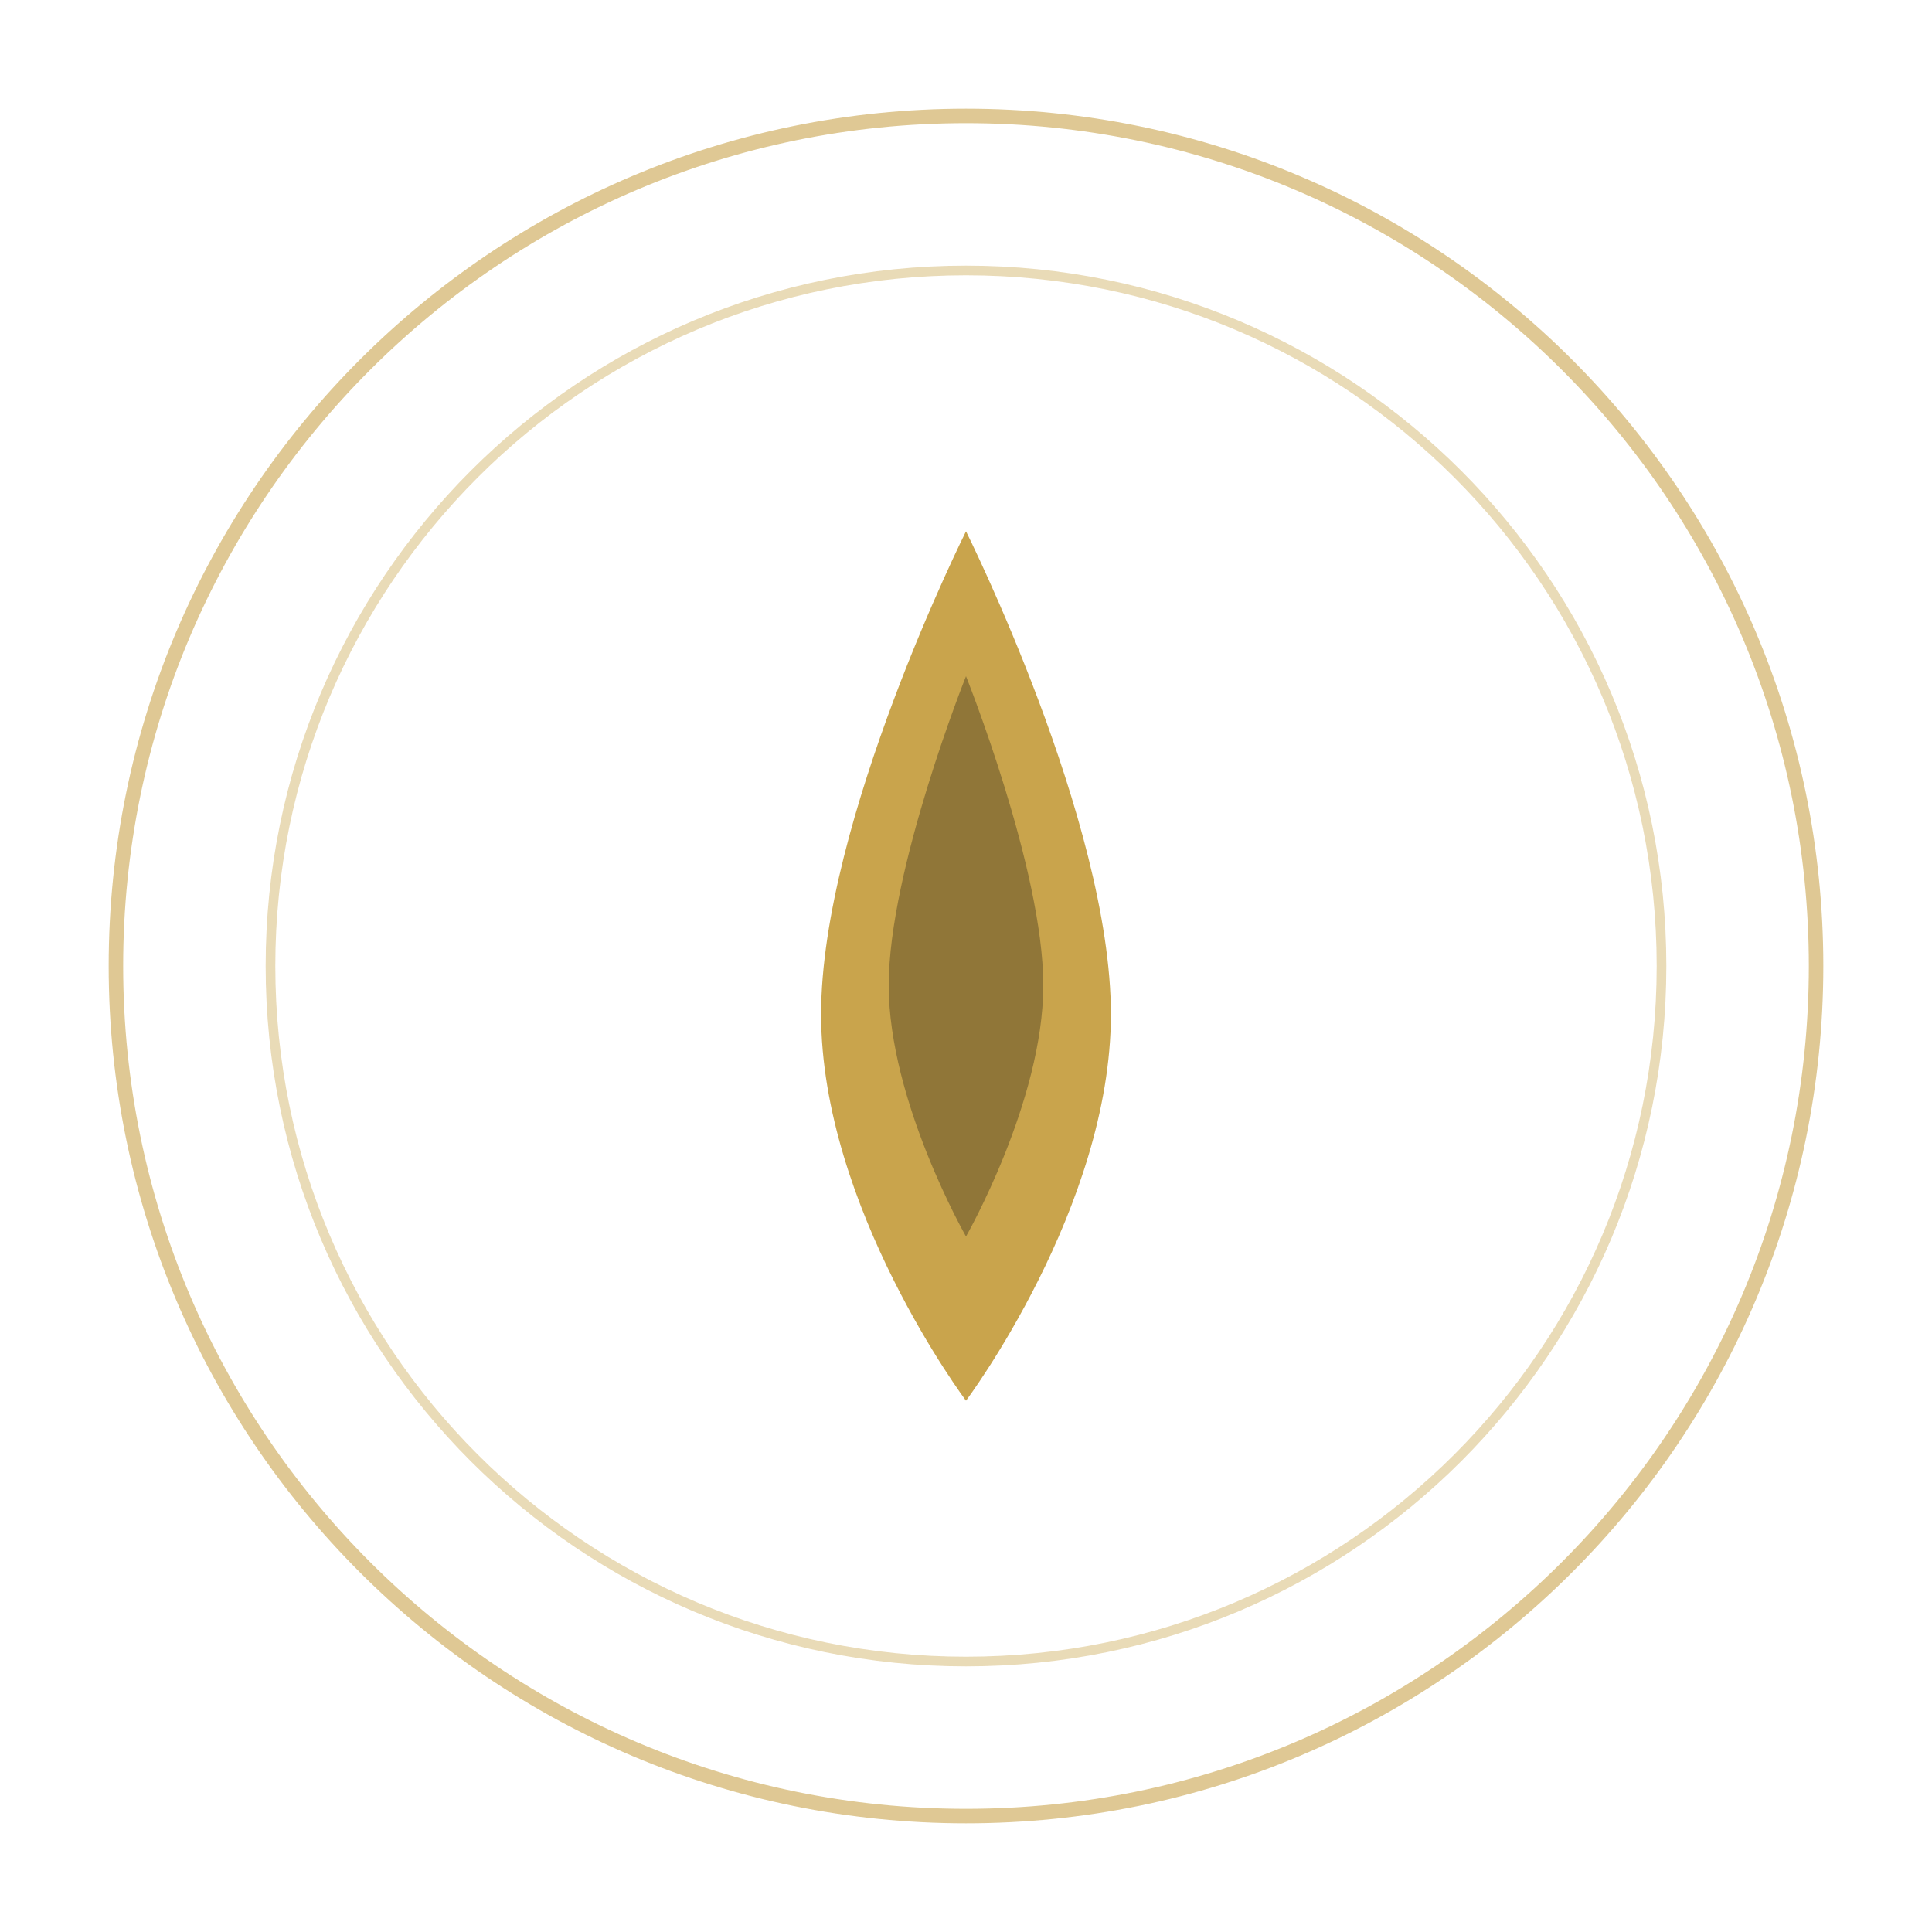
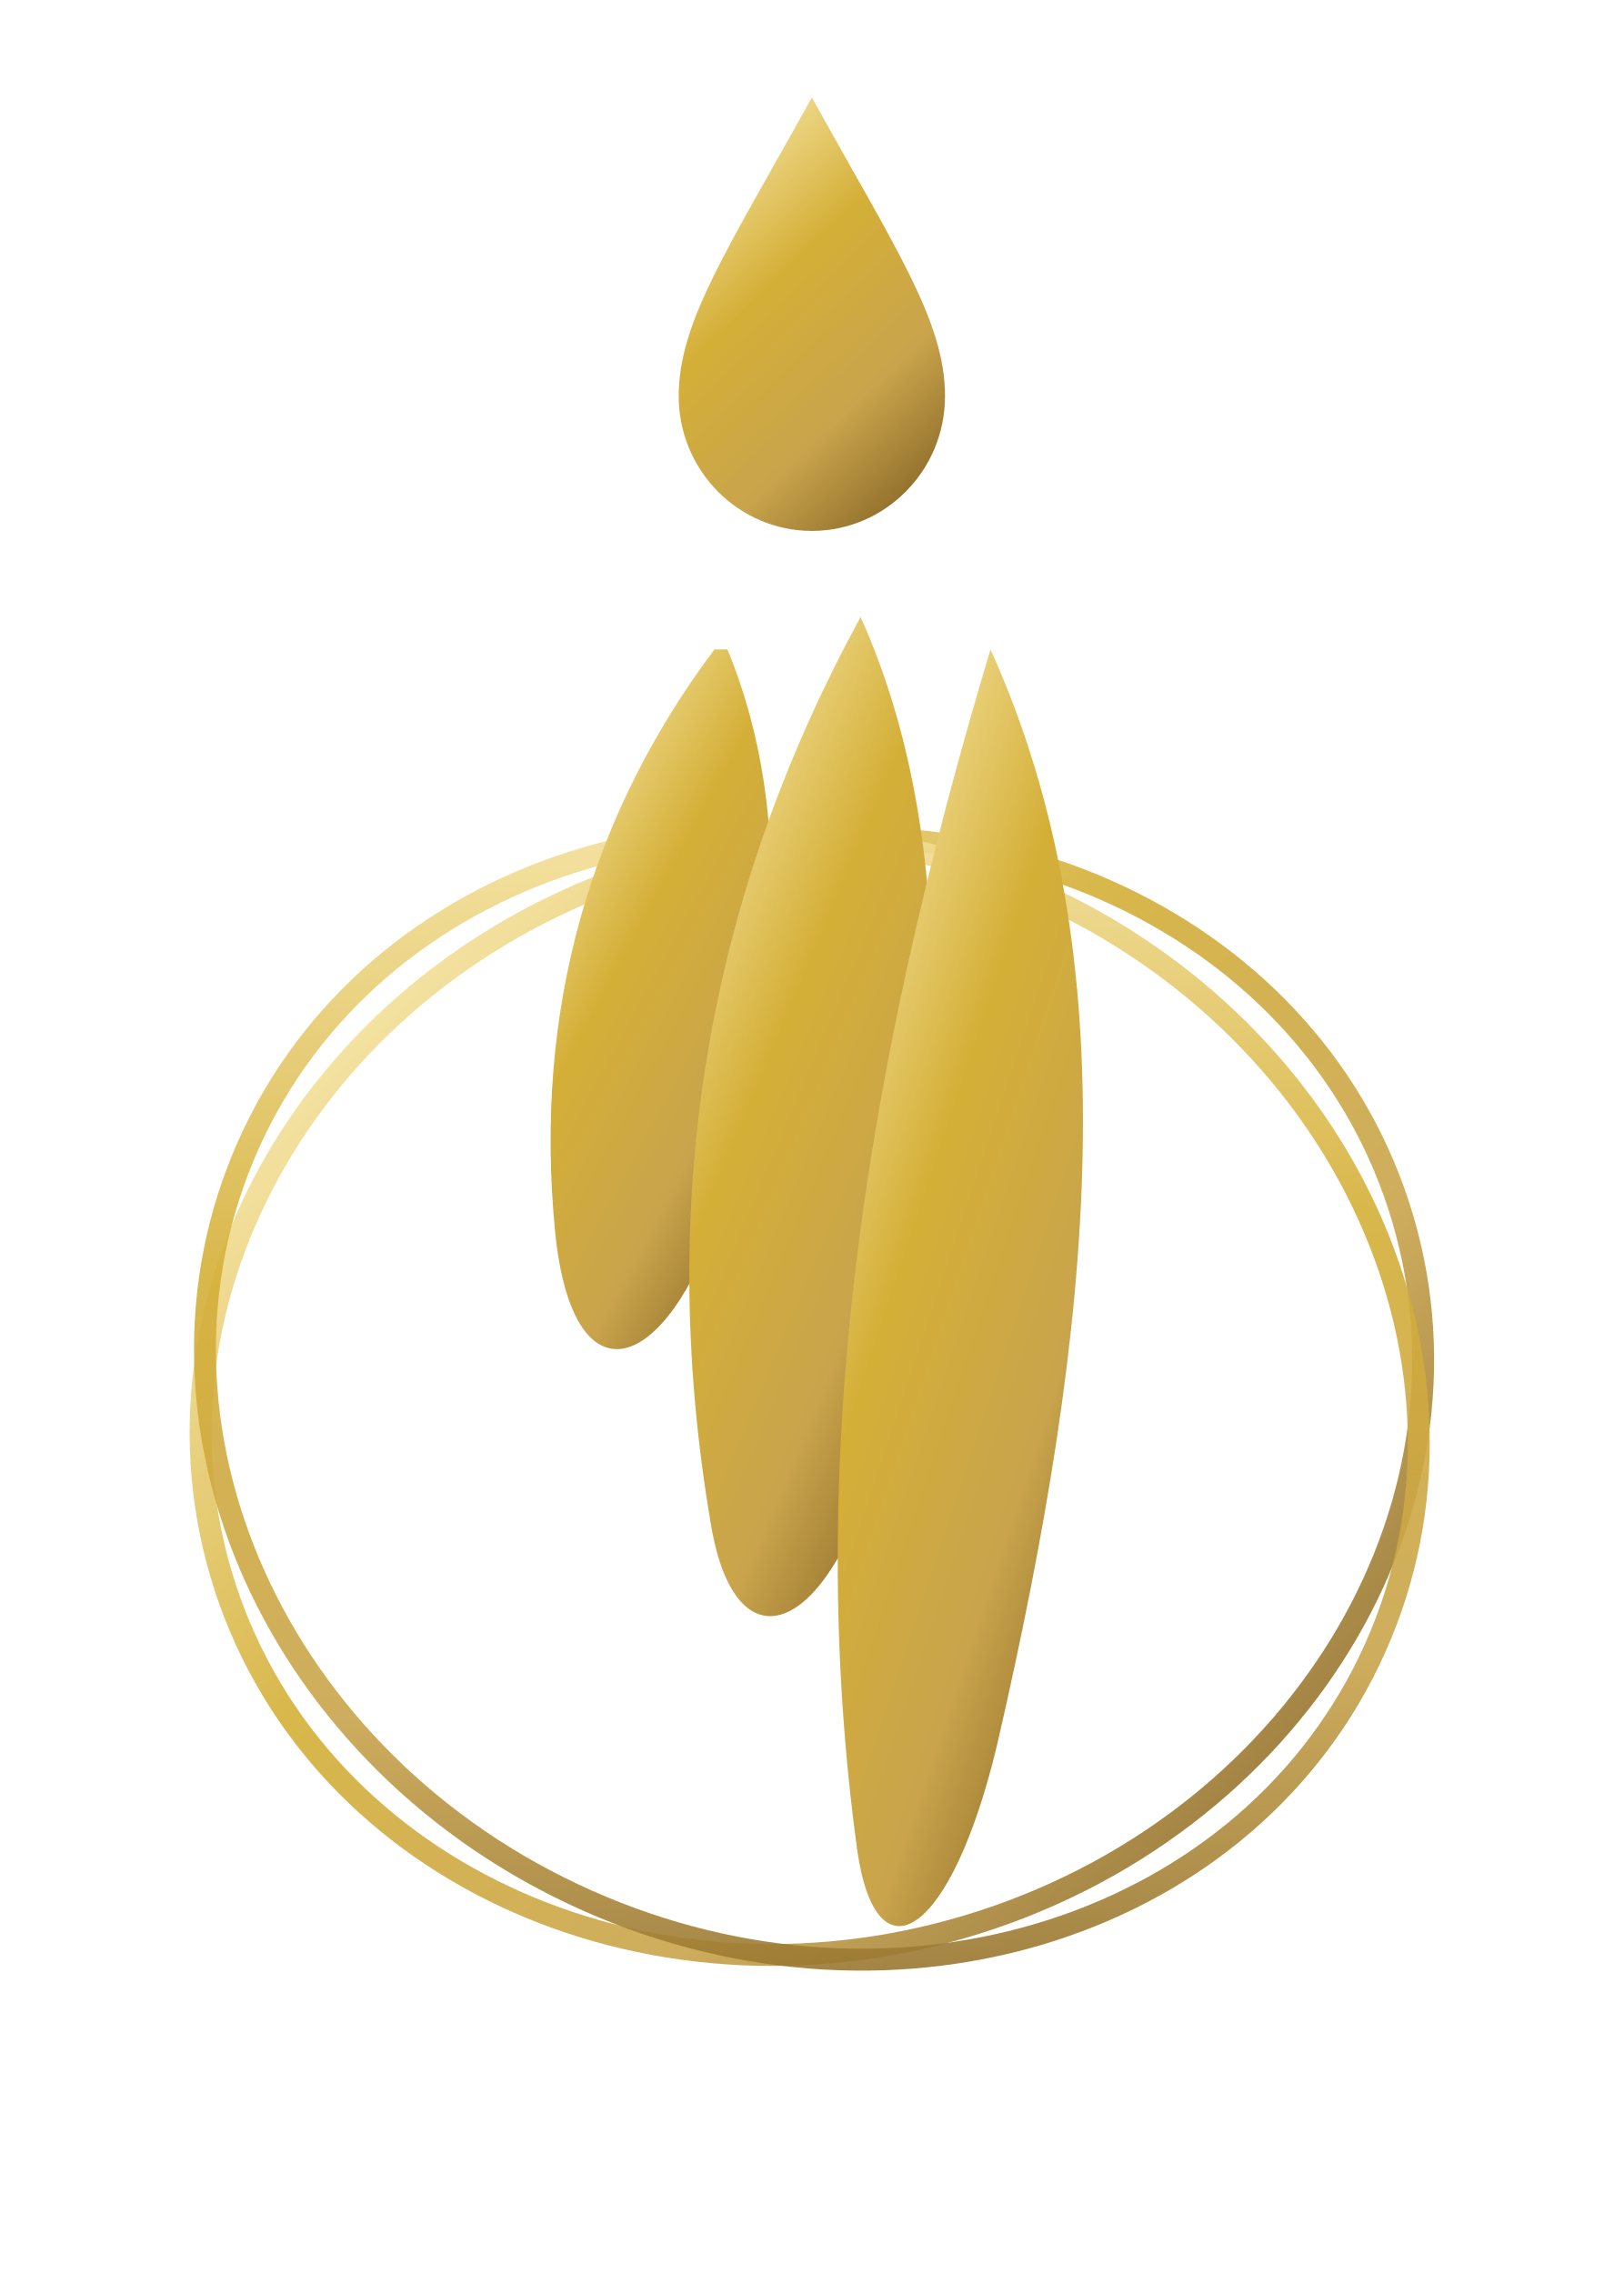
- <svg xmlns="http://www.w3.org/2000/svg" viewBox="0 0 200 200" fill="none">
-   <circle cx="100" cy="100" r="88" stroke="#C9A44C" stroke-width="1.5" opacity="0.6" />
-   <circle cx="100" cy="100" r="72" stroke="#C9A44C" stroke-width="1" opacity="0.4" />
-   <path d="M100 55 C100 55 85 85 85 105 C85 125 100 145 100 145 C100 145 115 125 115 105 C115 85 100 55 100 55Z" fill="#C9A44C" />
-   <path d="M100 70 C100 70 92 90 92 102 C92 114 100 128 100 128 C100 128 108 114 108 102 C108 90 100 70 100 70Z" fill="#0a0a0a" opacity="0.3" />
+ <svg xmlns="http://www.w3.org/2000/svg" viewBox="0 0 100 140" fill="none">
+   <defs>
+     <linearGradient id="srGold" x1="22%" y1="0%" x2="80%" y2="100%">
+       <stop offset="0%" stop-color="#F8E7A8" />
+       <stop offset="38%" stop-color="#D4AF37" />
+       <stop offset="72%" stop-color="#C9A44C" />
+       <stop offset="100%" stop-color="#8B6A28" />
+     </linearGradient>
+   </defs>
+   <ellipse cx="50" cy="86" rx="38" ry="34" transform="rotate(-18 50 86)" stroke="url(#srGold)" stroke-width="1.35" opacity="0.9" />
+   <ellipse cx="50" cy="86" rx="38" ry="34" transform="rotate(24 50 86)" stroke="url(#srGold)" stroke-width="1.35" opacity="0.9" />
+   <path fill="url(#srGold)" d="M50 6c-5.2 9.4-8.2 13.8-8.2 18.4 0 4.6 3.7 8.3 8.2 8.3s8.2-3.7 8.2-8.3C58.2 19.8 55.2 15.4 50 6Z" />
+   <path fill="url(#srGold)" d="M44 40c-7.5 10-11.2 22-9.8 36 1.1 10.5 6.8 8.8 10.2-1.5 3.2-12.2 4.8-23.8.4-34.5h-.8Z" />
+   <path fill="url(#srGold)" d="M53 38c-9 16.5-12.8 35-9.2 56 1.6 9.2 7.5 6.5 10.4-4.8 3.6-18 5.4-36.5-1.2-51.2Z" />
+   <path fill="url(#srGold)" d="M61 40c-7.8 26-11.5 50-8.2 74 1.2 8.2 5.8 5.2 8.6-6.5 6-26 8.2-48.5-.4-67.5Z" />
</svg>
